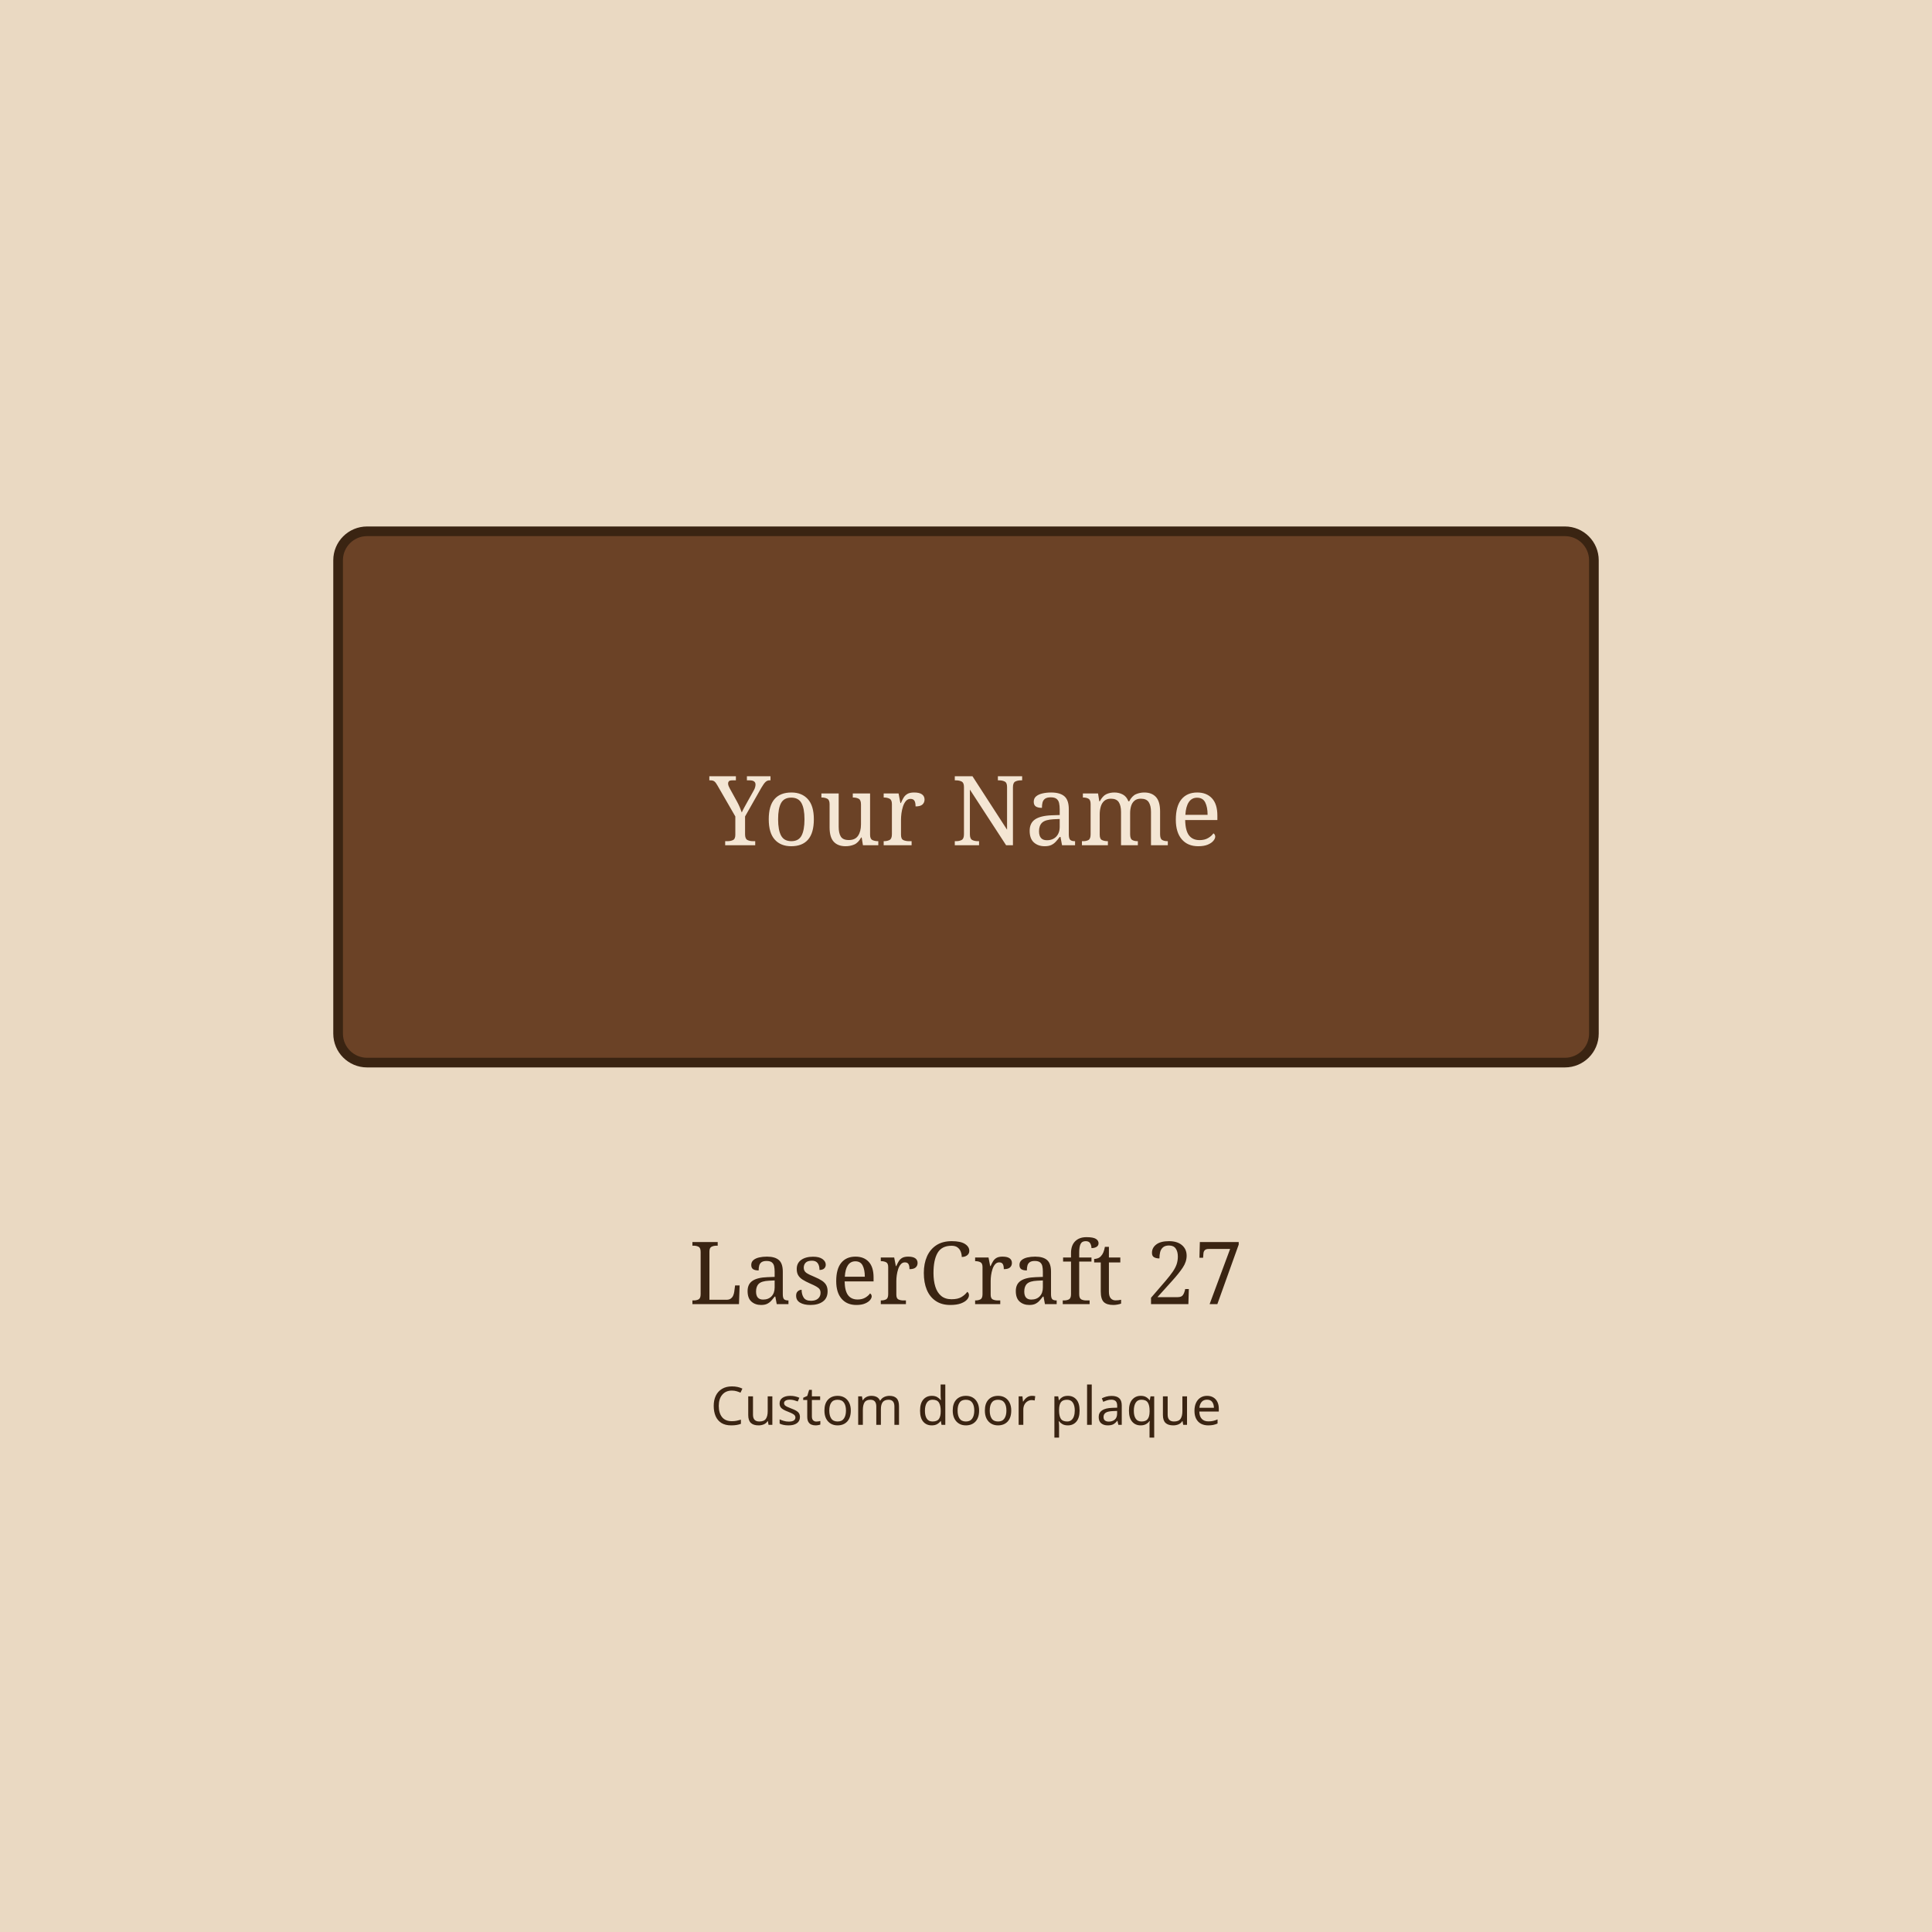
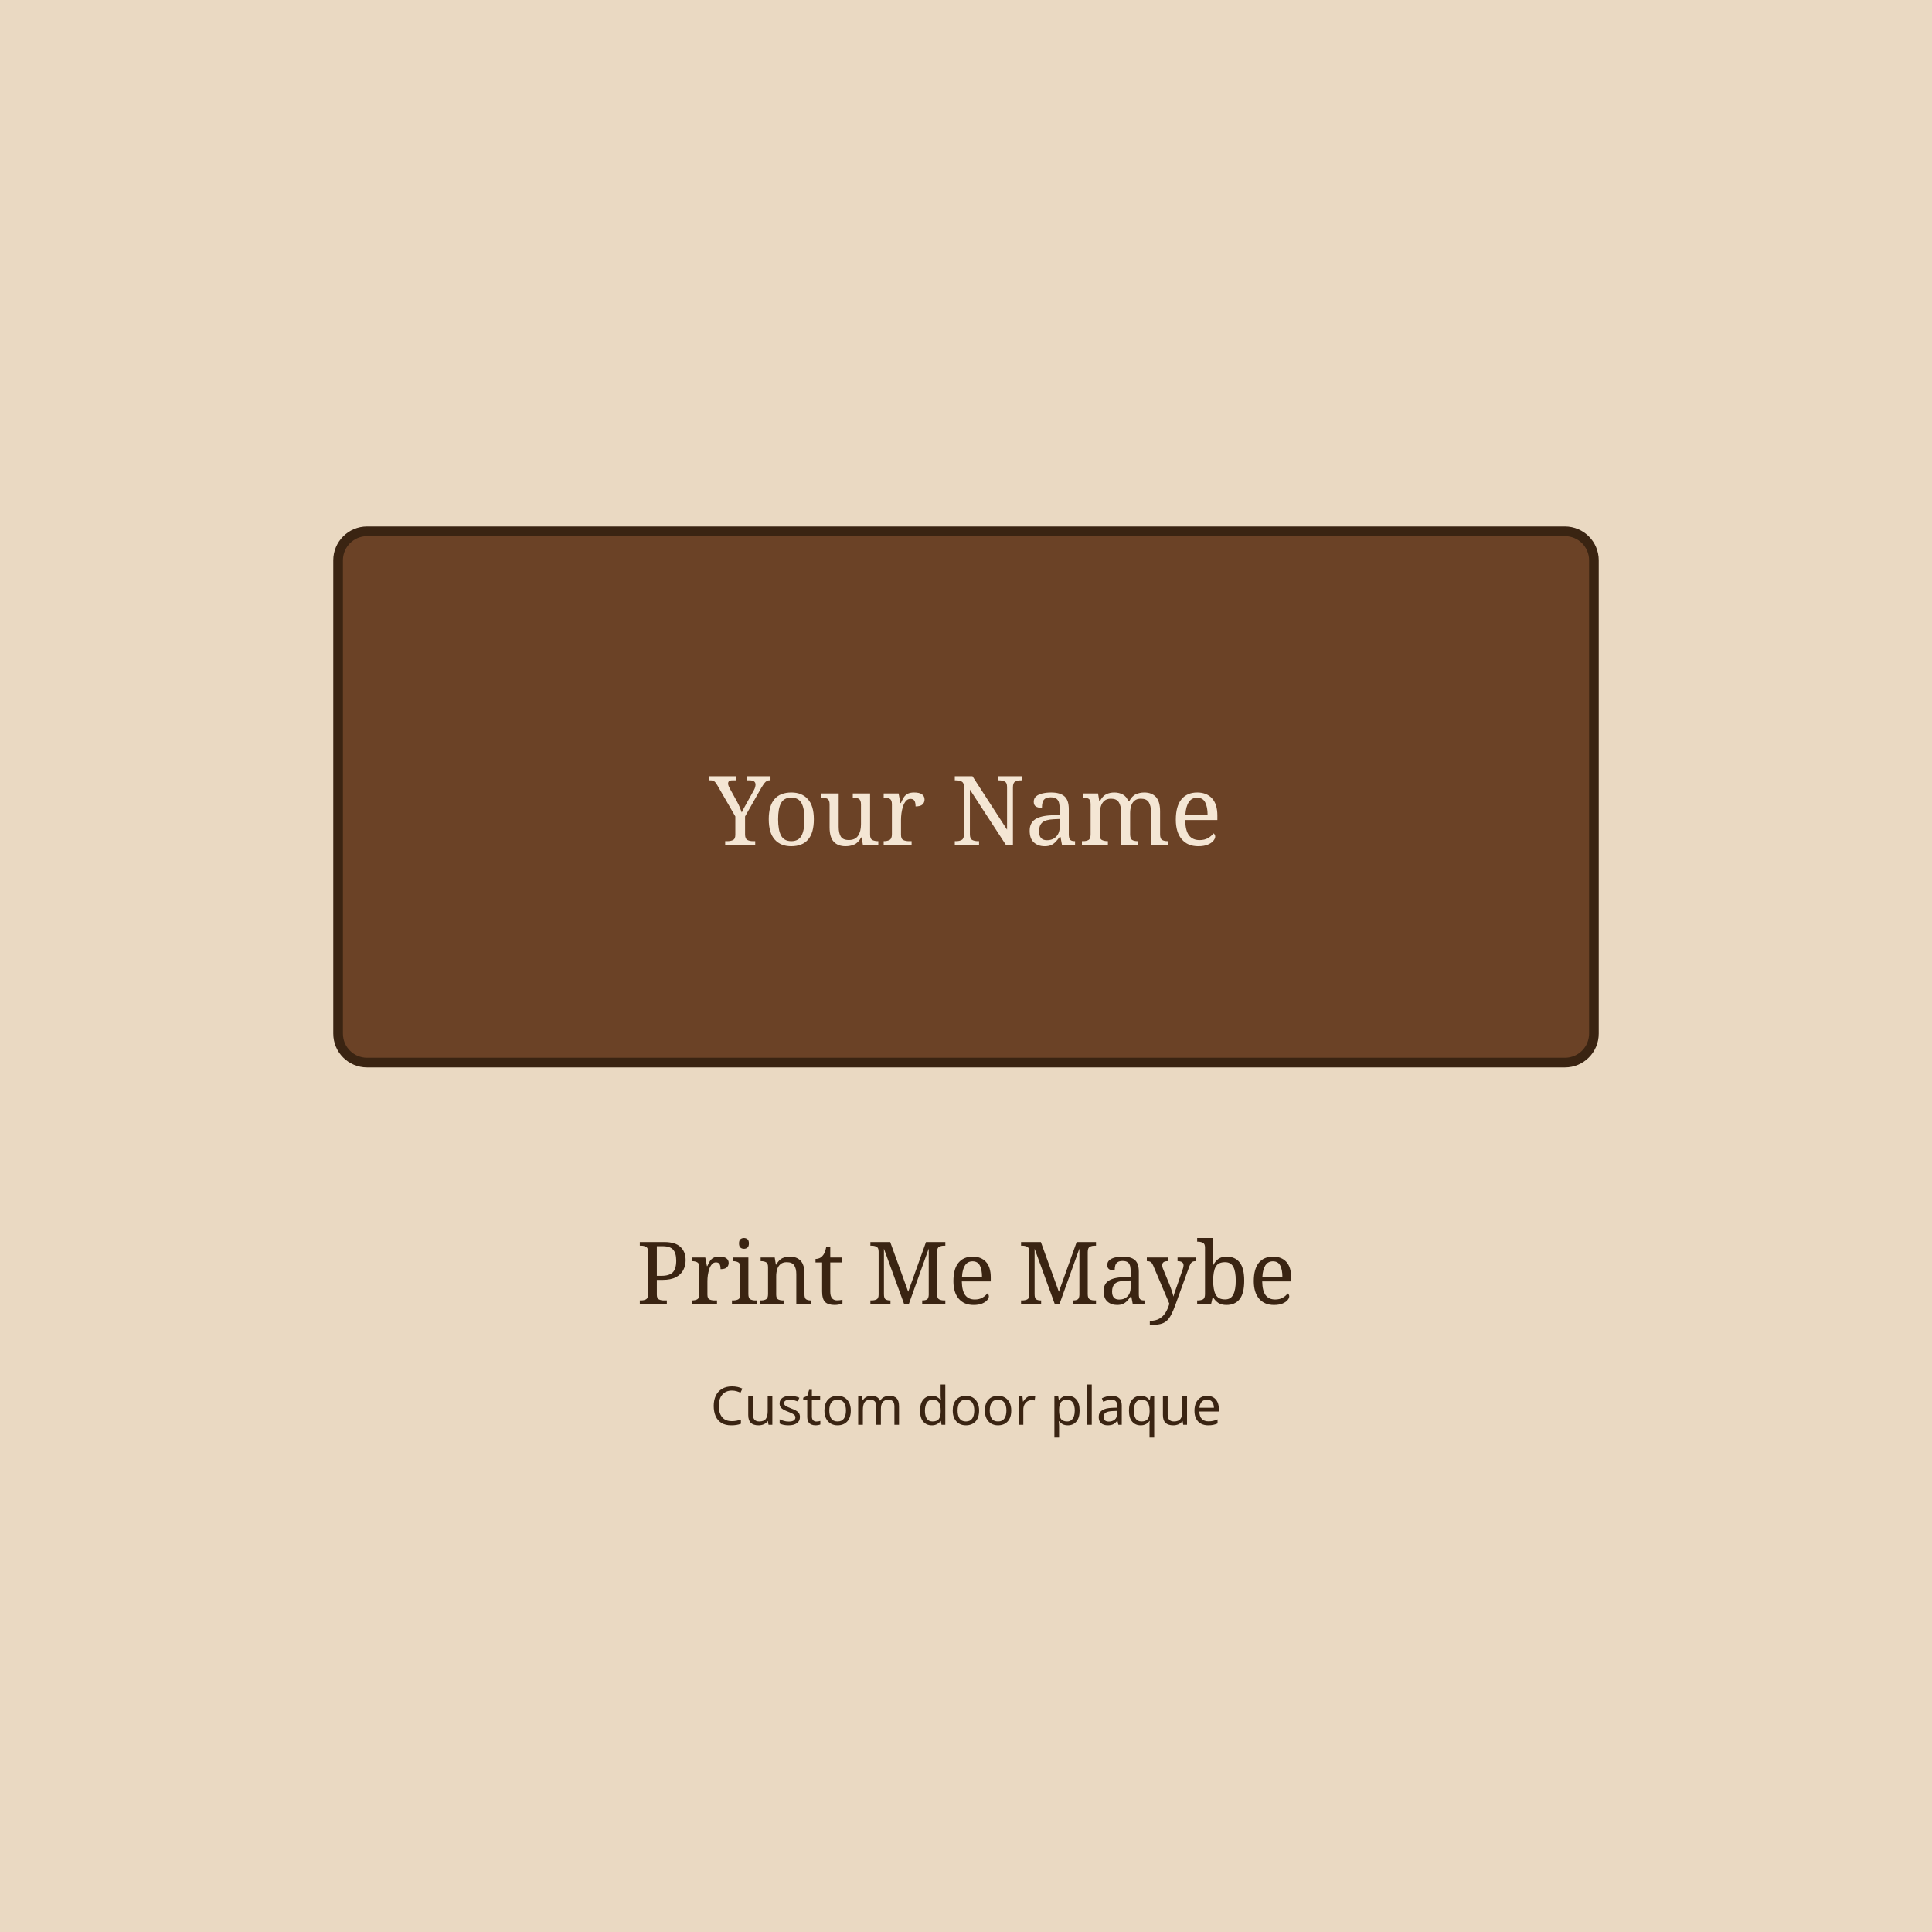
- <svg xmlns="http://www.w3.org/2000/svg" width="800" height="800" viewBox="0 0 800 800" role="img" aria-label="LaserCraft 27 name plaque">
+ <svg xmlns="http://www.w3.org/2000/svg" width="800" height="800" viewBox="0 0 800 800" role="img" aria-label="Print Me Maybe name plaque">
  <rect width="800" height="800" fill="#ead9c2" />
  <rect x="140" y="220" width="520" height="220" rx="12" fill="#6b4226" stroke="#3a2412" stroke-width="4" />
  <text x="400" y="350" text-anchor="middle" font-family="Georgia, serif" font-size="40" fill="#f4e6d4">Your Name</text>
-   <text x="400" y="540" text-anchor="middle" font-family="Georgia, serif" font-size="36" fill="#3a2412">LaserCraft 27</text>
+   <text x="400" y="540" text-anchor="middle" font-family="Georgia, serif" font-size="36" fill="#3a2412">Print Me Maybe</text>
  <text x="400" y="590" text-anchor="middle" font-family="system-ui, sans-serif" font-size="22" fill="#3a2412">Custom door plaque</text>
</svg>
